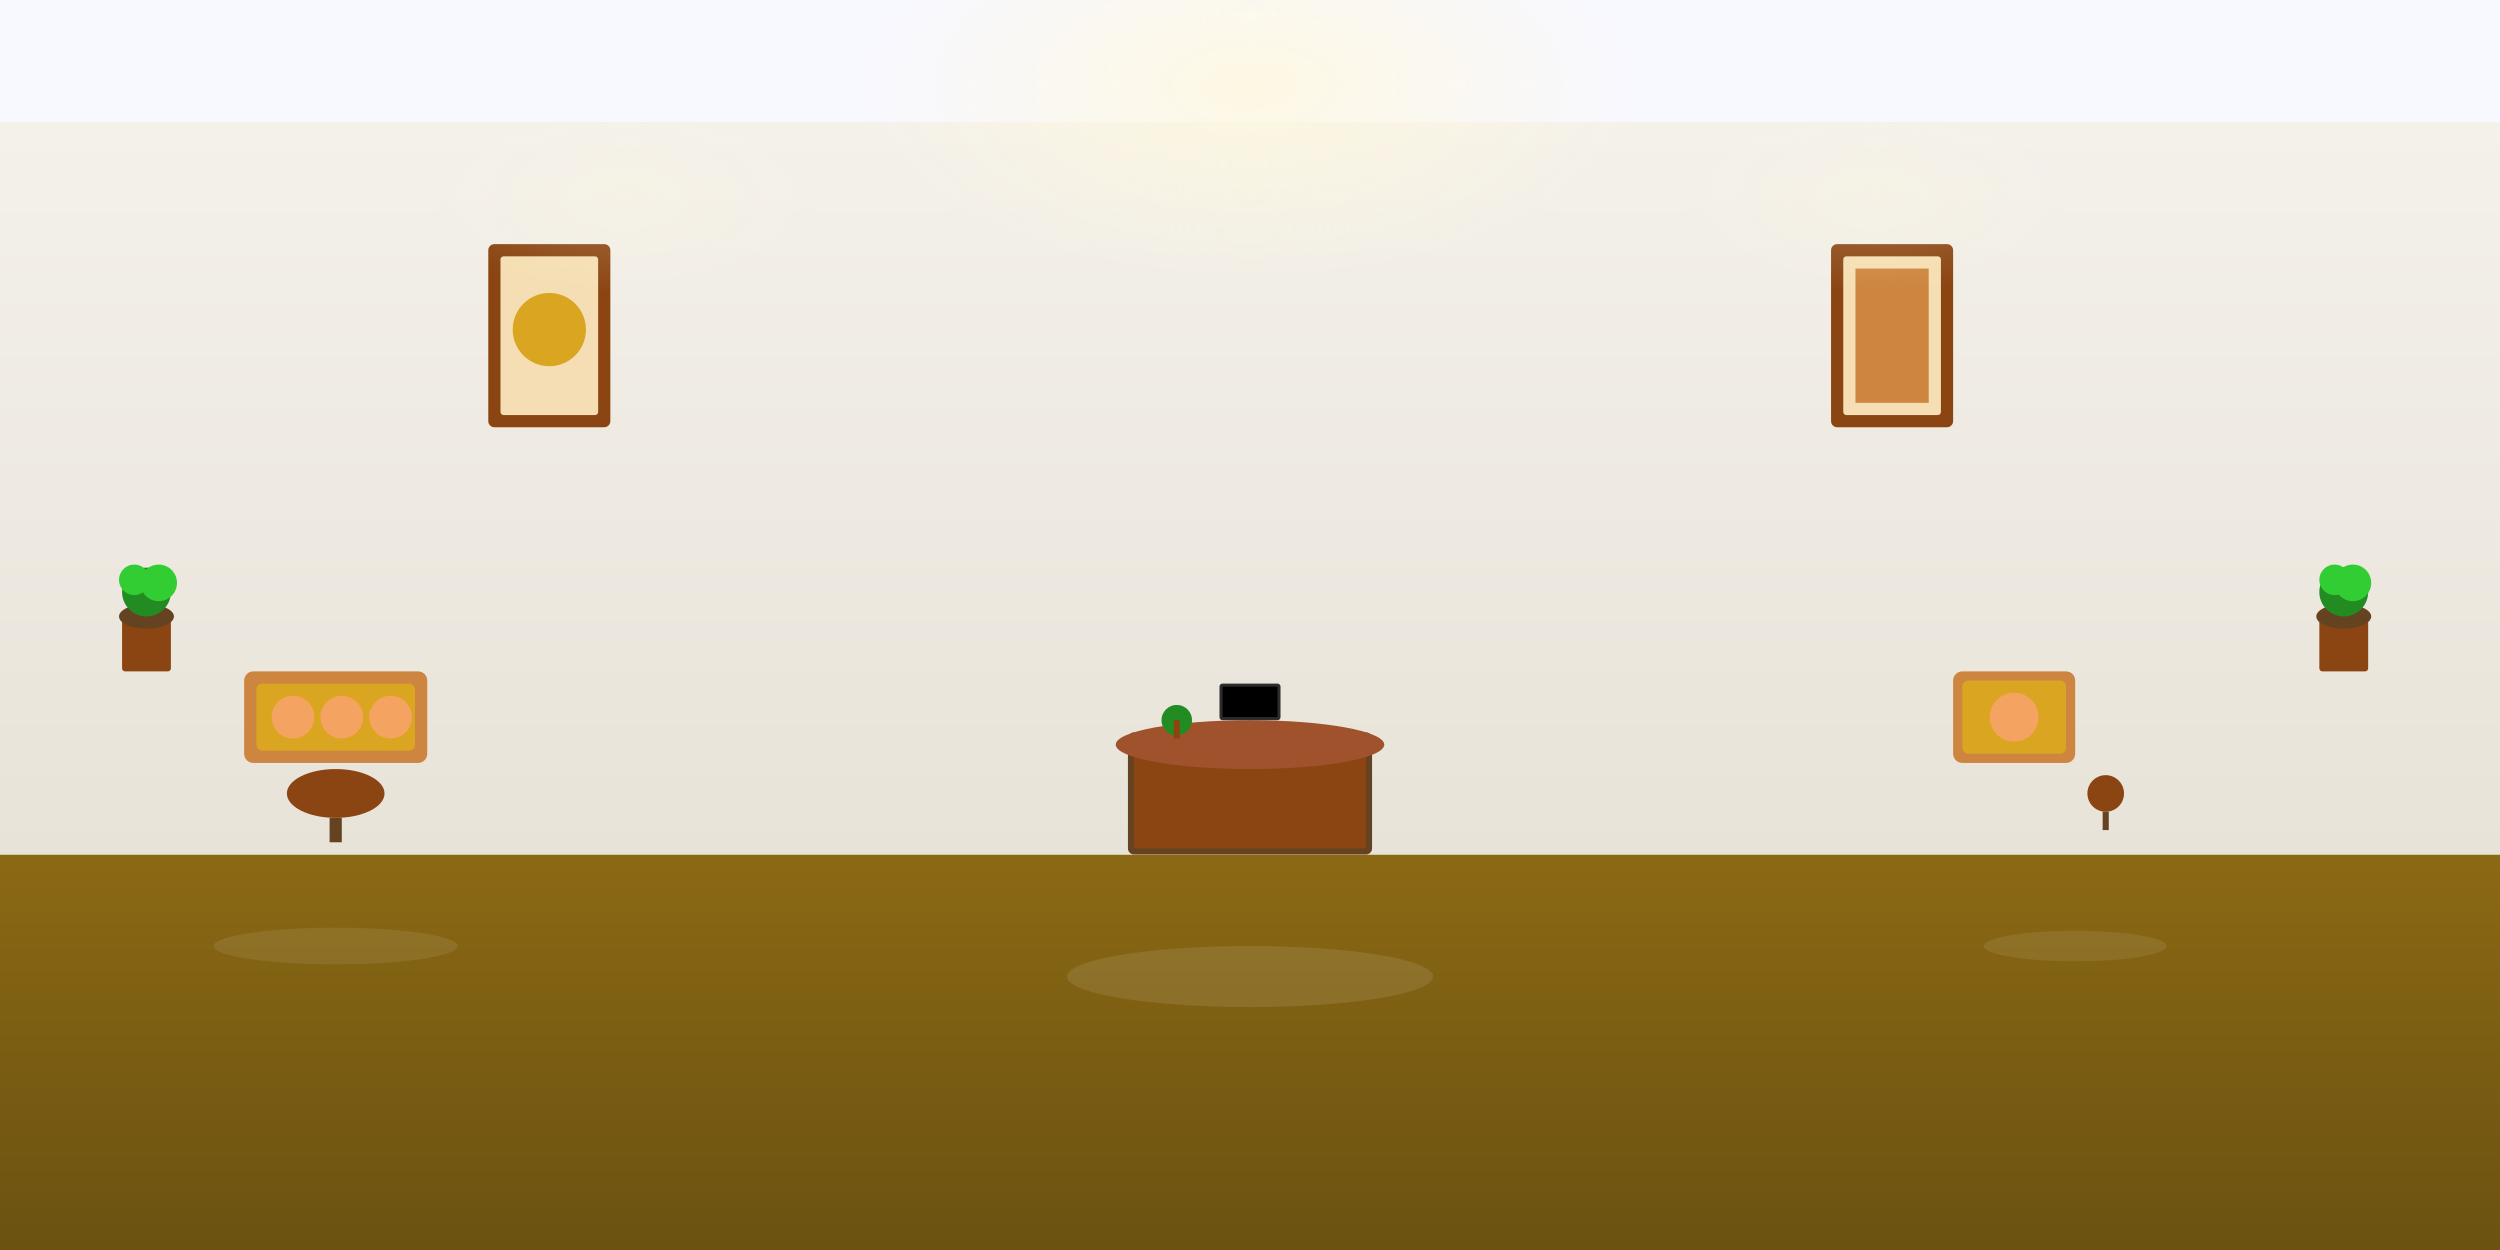
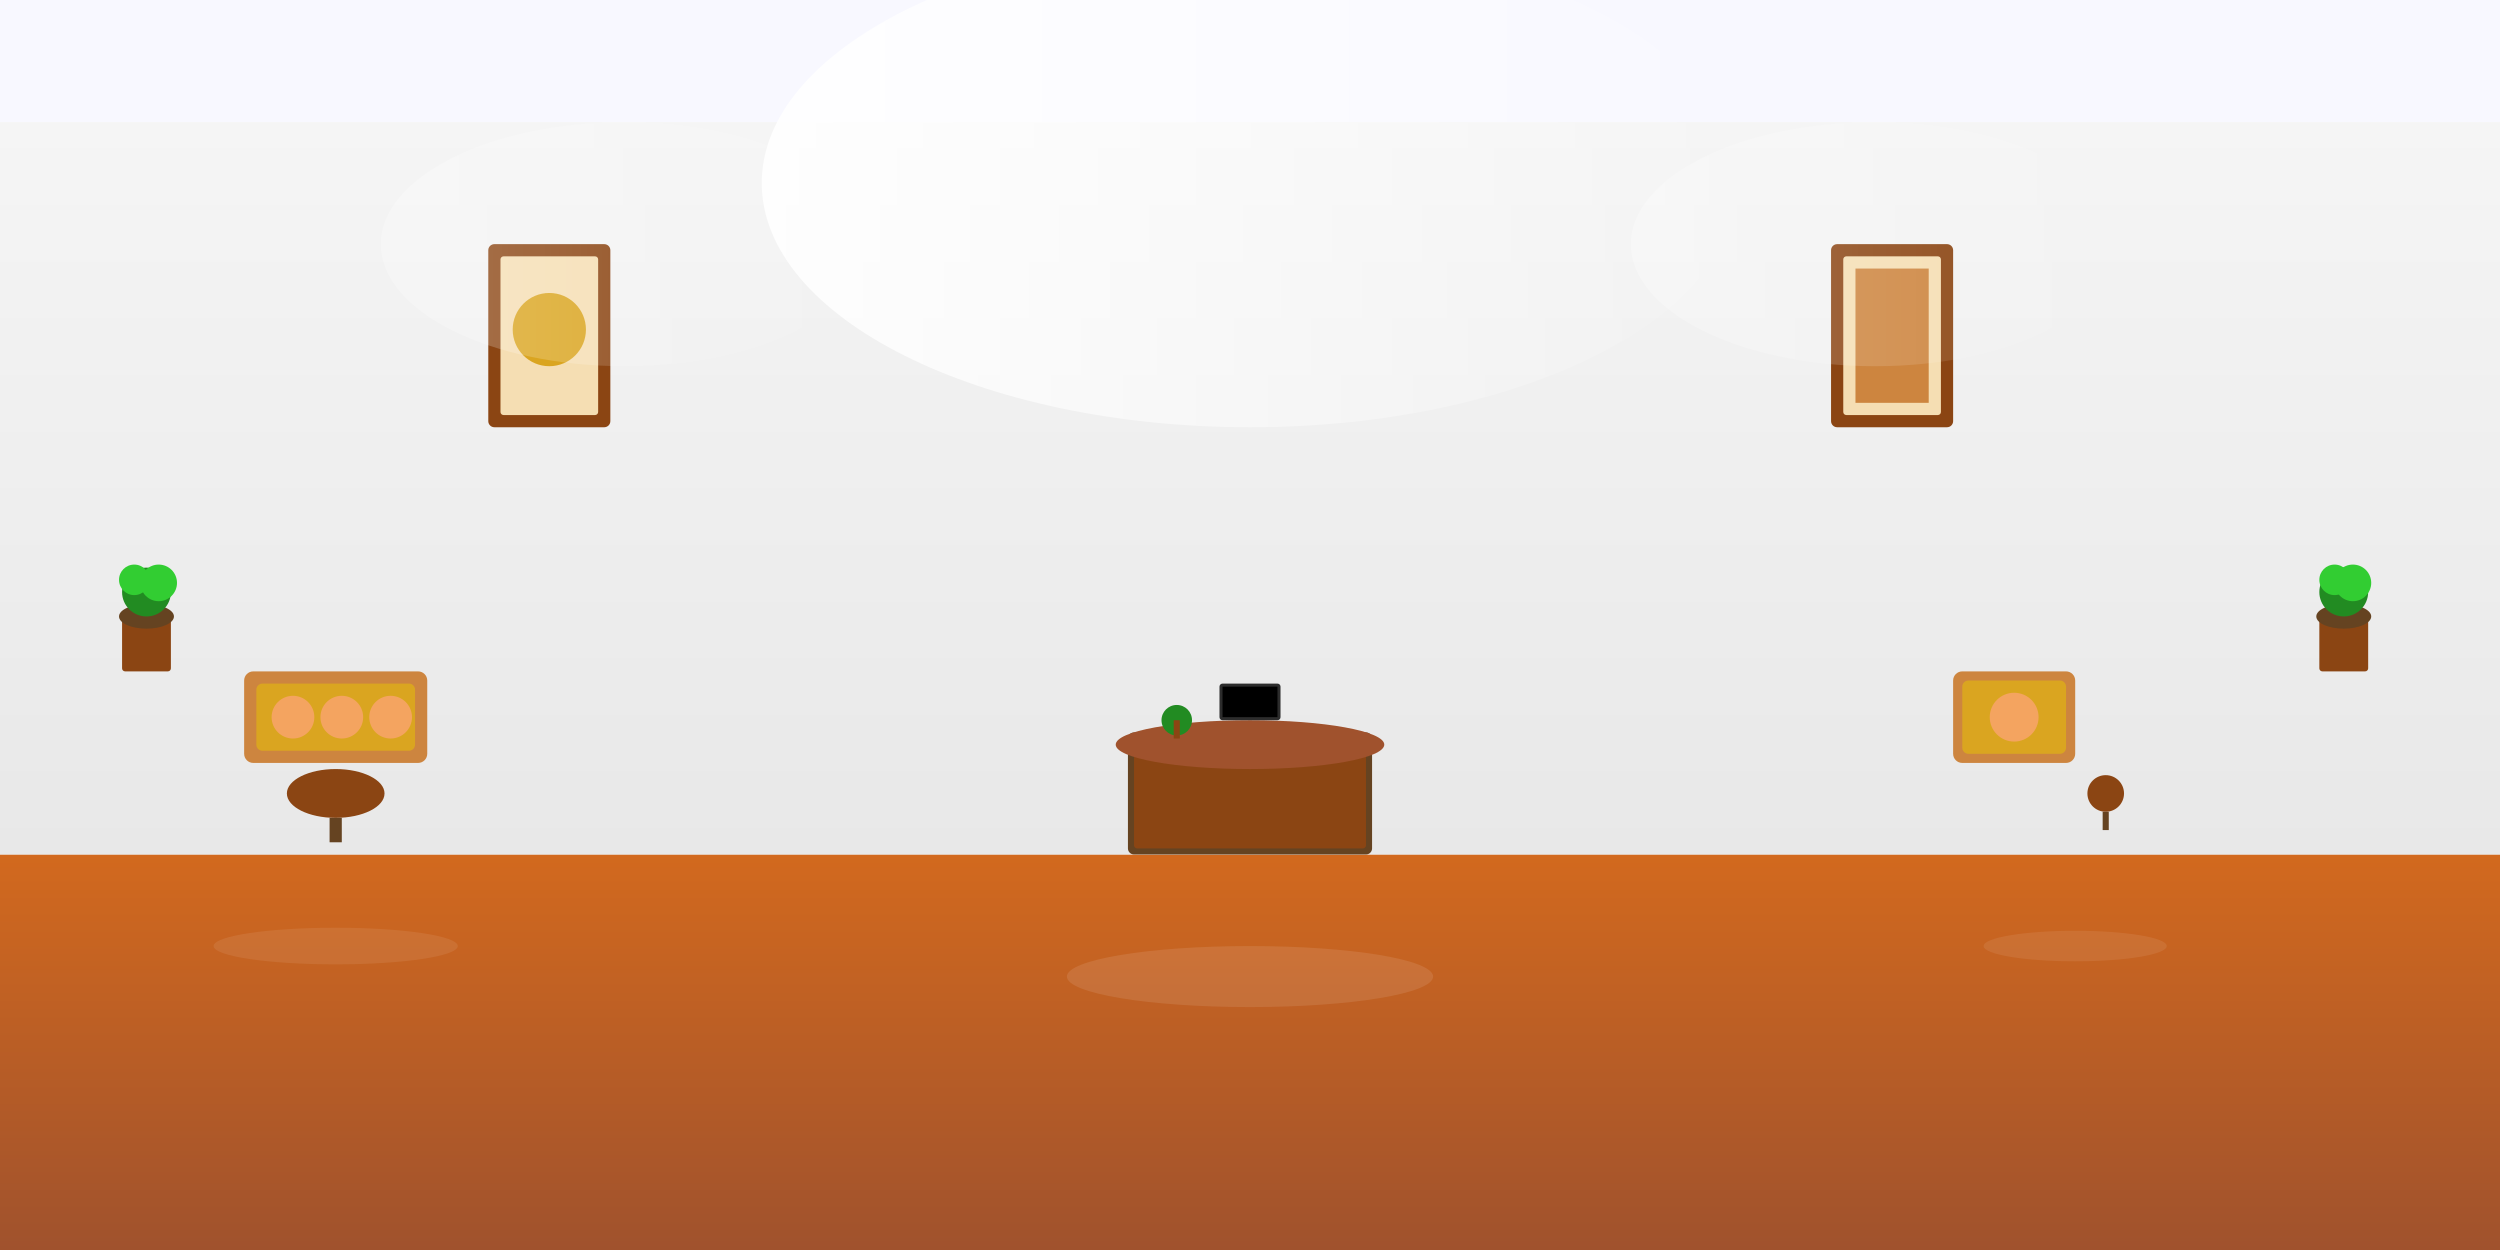
<svg xmlns="http://www.w3.org/2000/svg" width="4096" height="2048" viewBox="0 0 4096 2048">
  <defs>
    <linearGradient id="wallGradient" x1="0%" y1="0%" x2="0%" y2="100%">
-       <stop offset="0%" style="stop-color:#f4f1eb;stop-opacity:1" />
-       <stop offset="100%" style="stop-color:#e8e3d8;stop-opacity:1" />
+       <stop offset="0%" style="stop-color:#f5f5f5;stop-opacity:1" />
+       <stop offset="100%" style="stop-color:#e8e8e8;stop-opacity:1" />
    </linearGradient>
    <linearGradient id="floorGradient" x1="0%" y1="0%" x2="0%" y2="100%">
-       <stop offset="0%" style="stop-color:#8b6914;stop-opacity:1" />
-       <stop offset="100%" style="stop-color:#6b5211;stop-opacity:1" />
+       <stop offset="0%" style="stop-color:#d2691e;stop-opacity:1" />
+       <stop offset="100%" style="stop-color:#a0522d;stop-opacity:1" />
    </linearGradient>
-     <radialGradient id="lightGradient" cx="50%" cy="30%" r="40%">
-       <stop offset="0%" style="stop-color:#fff8dc;stop-opacity:0.8" />
-       <stop offset="100%" style="stop-color:#fff8dc;stop-opacity:0" />
-     </radialGradient>
+     <linearGradient id="lightGradient" cx="50%" cy="20%" r="50%">
+       <stop offset="0%" style="stop-color:#ffffff;stop-opacity:0.9" />
+       <stop offset="100%" style="stop-color:#ffffff;stop-opacity:0" />
+     </linearGradient>
+     <linearGradient id="carpetGradient" x1="0%" y1="0%" x2="0%" y2="100%">
+       <stop offset="0%" style="stop-color:#696969;stop-opacity:1" />
+       <stop offset="100%" style="stop-color:#555555;stop-opacity:1" />
+     </linearGradient>
  </defs>
  <rect x="0" y="1400" width="4096" height="648" fill="url(#floorGradient)" />
  <rect x="0" y="200" width="4096" height="1200" fill="url(#wallGradient)" />
  <g transform="translate(1848, 1200)">
    <rect x="0" y="0" width="400" height="200" fill="#654321" rx="10" />
    <rect x="10" y="10" width="380" height="180" fill="#8b4513" rx="5" />
    <ellipse cx="200" cy="20" rx="220" ry="40" fill="#a0522d" />
    <rect x="150" y="-80" width="100" height="60" fill="#2c2c2c" rx="5" />
    <rect x="155" y="-75" width="90" height="50" fill="#000" />
    <circle cx="80" cy="-20" r="25" fill="#228b22" />
    <rect x="75" y="-20" width="10" height="30" fill="#8b4513" />
  </g>
  <g transform="translate(400, 1100)">
    <rect x="0" y="0" width="300" height="150" fill="#cd853f" rx="15" />
    <rect x="20" y="20" width="260" height="110" fill="#daa520" rx="10" />
    <circle cx="80" cy="75" r="35" fill="#f4a460" />
    <circle cx="160" cy="75" r="35" fill="#f4a460" />
    <circle cx="240" cy="75" r="35" fill="#f4a460" />
    <ellipse cx="150" cy="200" rx="80" ry="40" fill="#8b4513" />
    <rect x="140" y="240" width="20" height="40" fill="#654321" />
  </g>
  <g transform="translate(3200, 1100)">
    <rect x="0" y="0" width="200" height="150" fill="#cd853f" rx="15" />
    <rect x="15" y="15" width="170" height="120" fill="#daa520" rx="10" />
    <circle cx="100" cy="75" r="40" fill="#f4a460" />
    <circle cx="250" cy="200" r="30" fill="#8b4513" />
    <rect x="245" y="230" width="10" height="30" fill="#654321" />
  </g>
  <g transform="translate(800, 400)">
    <rect x="0" y="0" width="200" height="300" fill="#8b4513" rx="10" />
    <rect x="20" y="20" width="160" height="260" fill="#f5deb3" rx="5" />
    <circle cx="100" cy="140" r="60" fill="#daa520" />
  </g>
  <g transform="translate(3000, 400)">
    <rect x="0" y="0" width="200" height="300" fill="#8b4513" rx="10" />
    <rect x="20" y="20" width="160" height="260" fill="#f5deb3" rx="5" />
    <rect x="40" y="40" width="120" height="220" fill="#cd853f" />
  </g>
  <g transform="translate(2048, 100)">
    <circle cx="0" cy="0" r="80" fill="#ffd700" opacity="0.7" />
    <circle cx="0" cy="0" r="60" fill="#ffff00" opacity="0.5" />
    <circle cx="0" cy="0" r="40" fill="#fff8dc" opacity="0.8" />
  </g>
  <g transform="translate(200, 1000)">
    <rect x="0" y="0" width="80" height="100" fill="#8b4513" rx="5" />
    <ellipse cx="40" cy="10" rx="45" ry="20" fill="#654321" />
    <circle cx="40" cy="-30" r="40" fill="#228b22" />
    <circle cx="20" cy="-50" r="25" fill="#32cd32" />
    <circle cx="60" cy="-45" r="30" fill="#32cd32" />
  </g>
  <g transform="translate(3800, 1000)">
    <rect x="0" y="0" width="80" height="100" fill="#8b4513" rx="5" />
    <ellipse cx="40" cy="10" rx="45" ry="20" fill="#654321" />
    <circle cx="40" cy="-30" r="40" fill="#228b22" />
    <circle cx="25" cy="-50" r="25" fill="#32cd32" />
    <circle cx="55" cy="-45" r="30" fill="#32cd32" />
  </g>
  <rect x="0" y="0" width="4096" height="200" fill="#f8f8ff" />
  <ellipse cx="2048" cy="300" rx="800" ry="400" fill="url(#lightGradient)" />
  <ellipse cx="1024" cy="400" rx="400" ry="200" fill="url(#lightGradient)" opacity="0.3" />
  <ellipse cx="3072" cy="400" rx="400" ry="200" fill="url(#lightGradient)" opacity="0.3" />
  <ellipse cx="2048" cy="1600" rx="300" ry="50" fill="#ffffff" opacity="0.1" />
  <ellipse cx="550" cy="1550" rx="200" ry="30" fill="#ffffff" opacity="0.08" />
  <ellipse cx="3400" cy="1550" rx="150" ry="25" fill="#ffffff" opacity="0.08" />
</svg>
